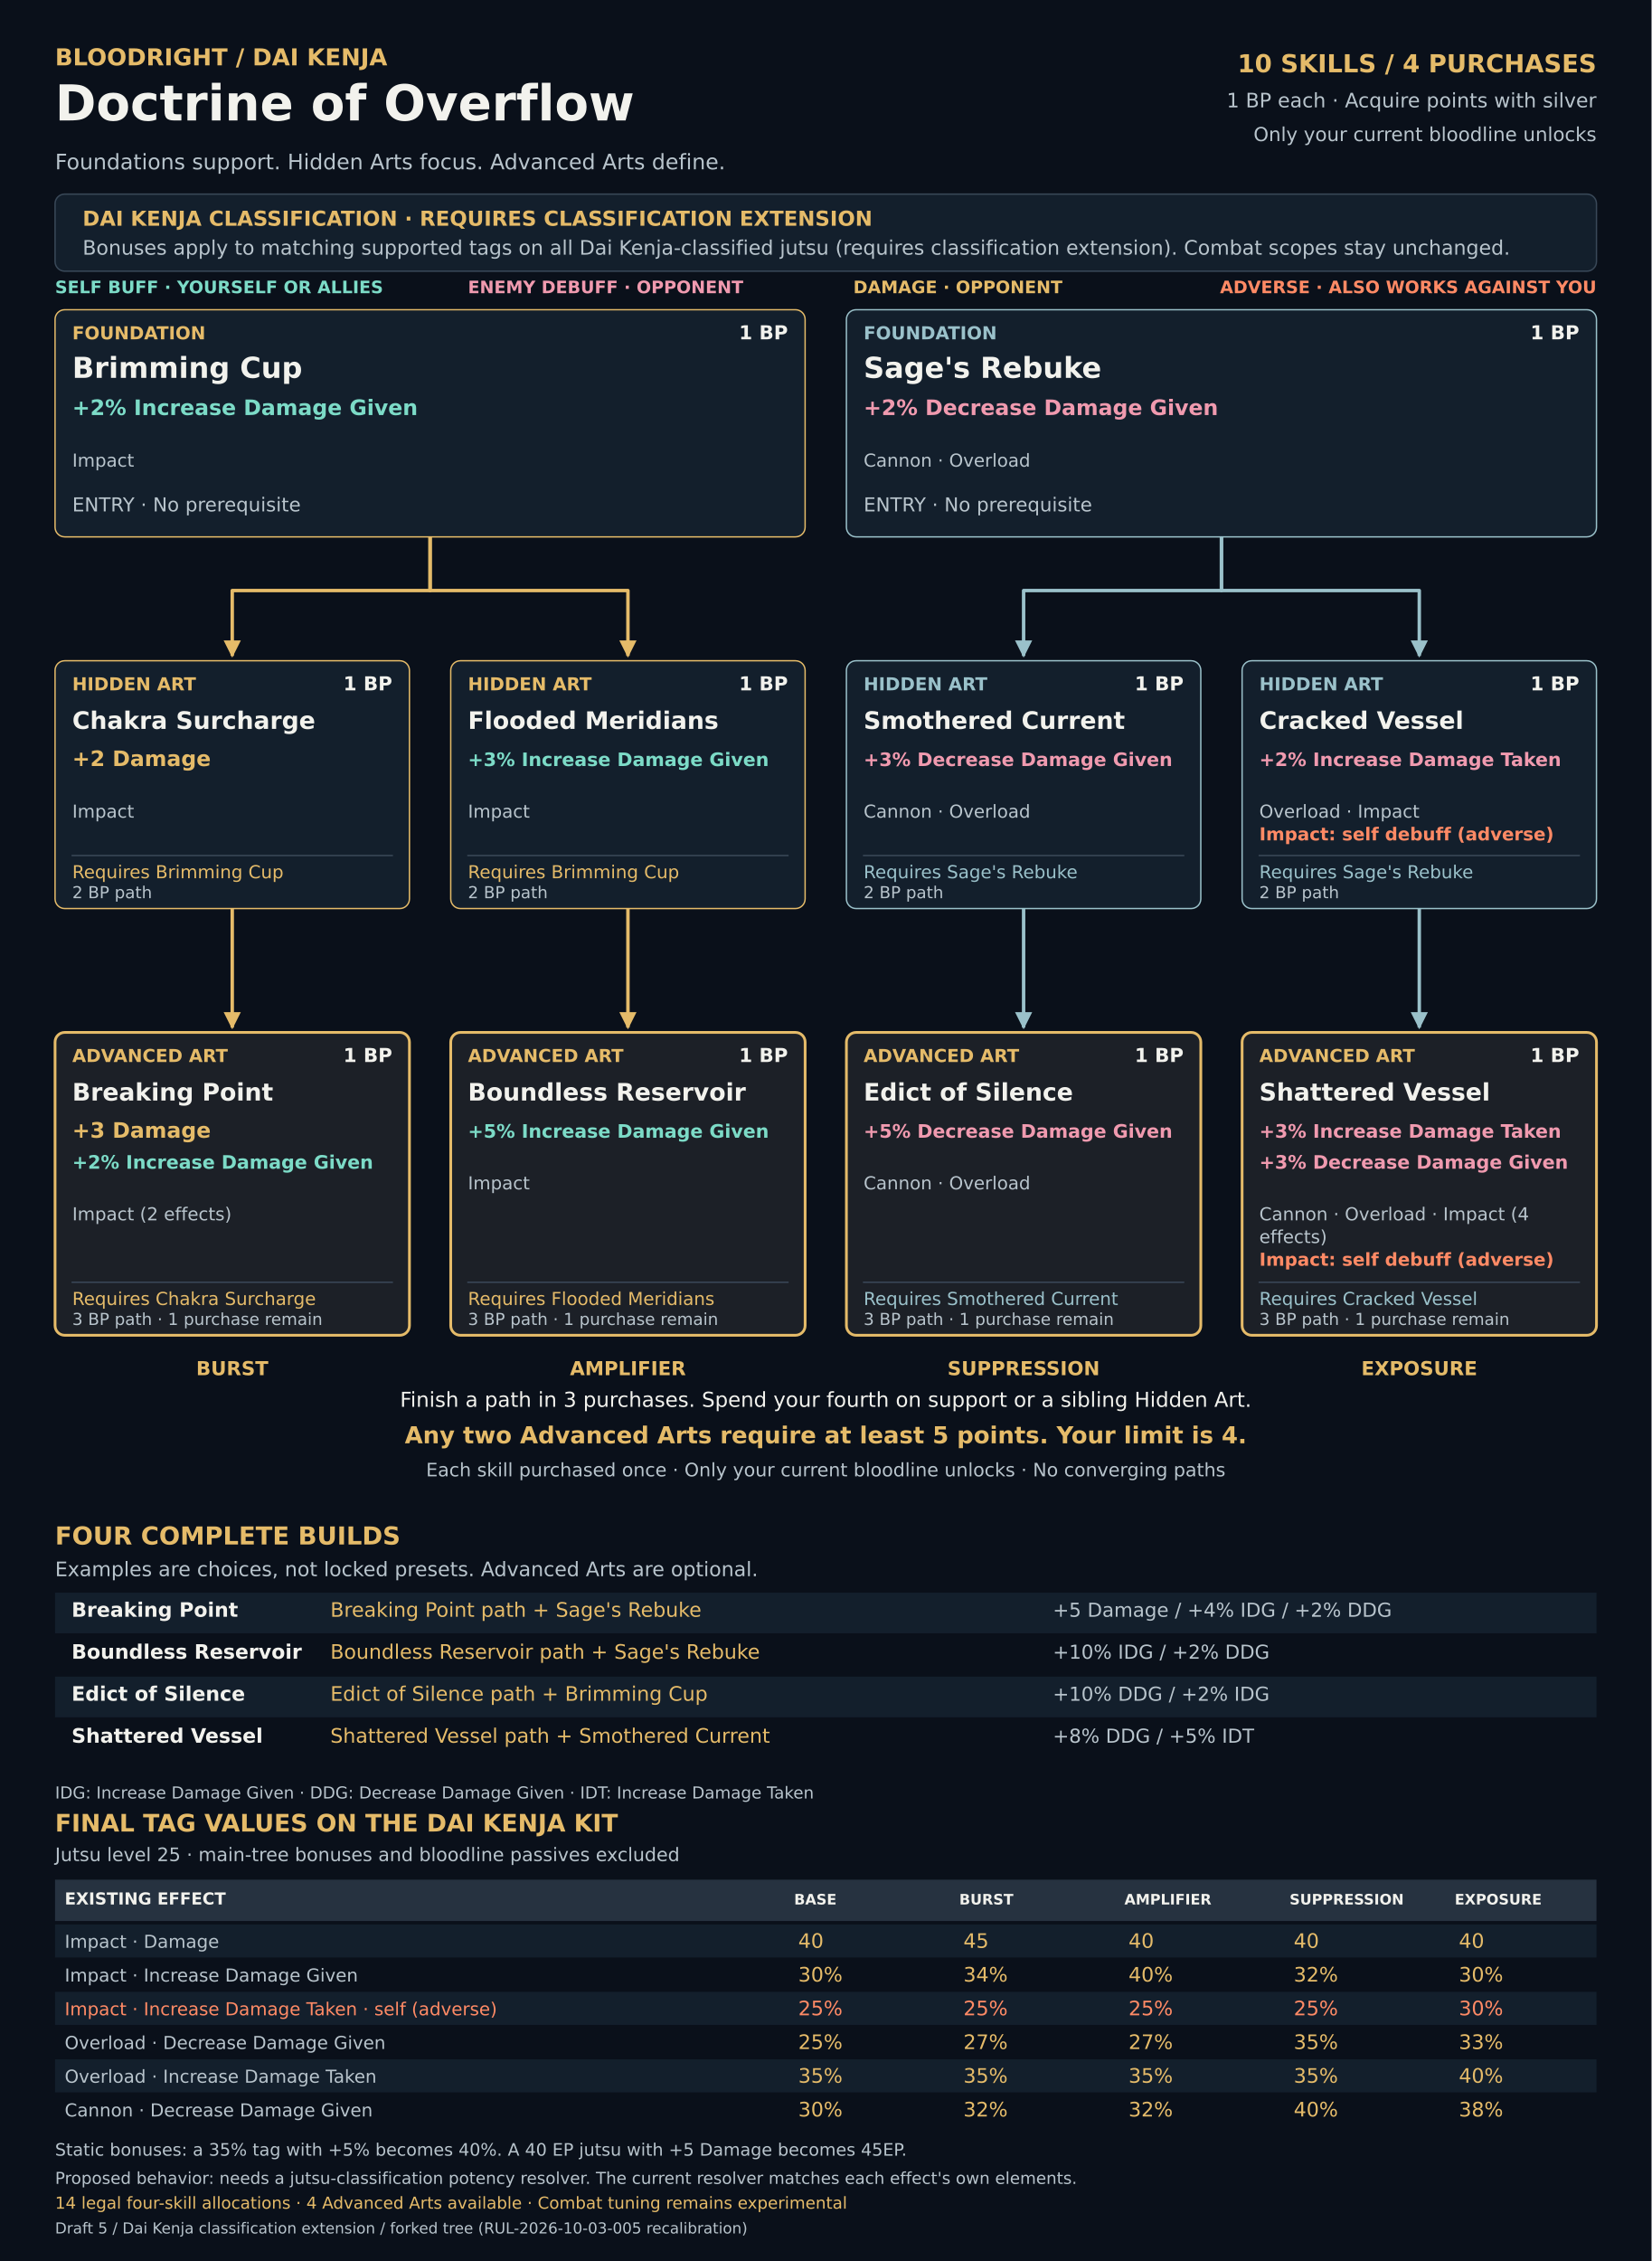
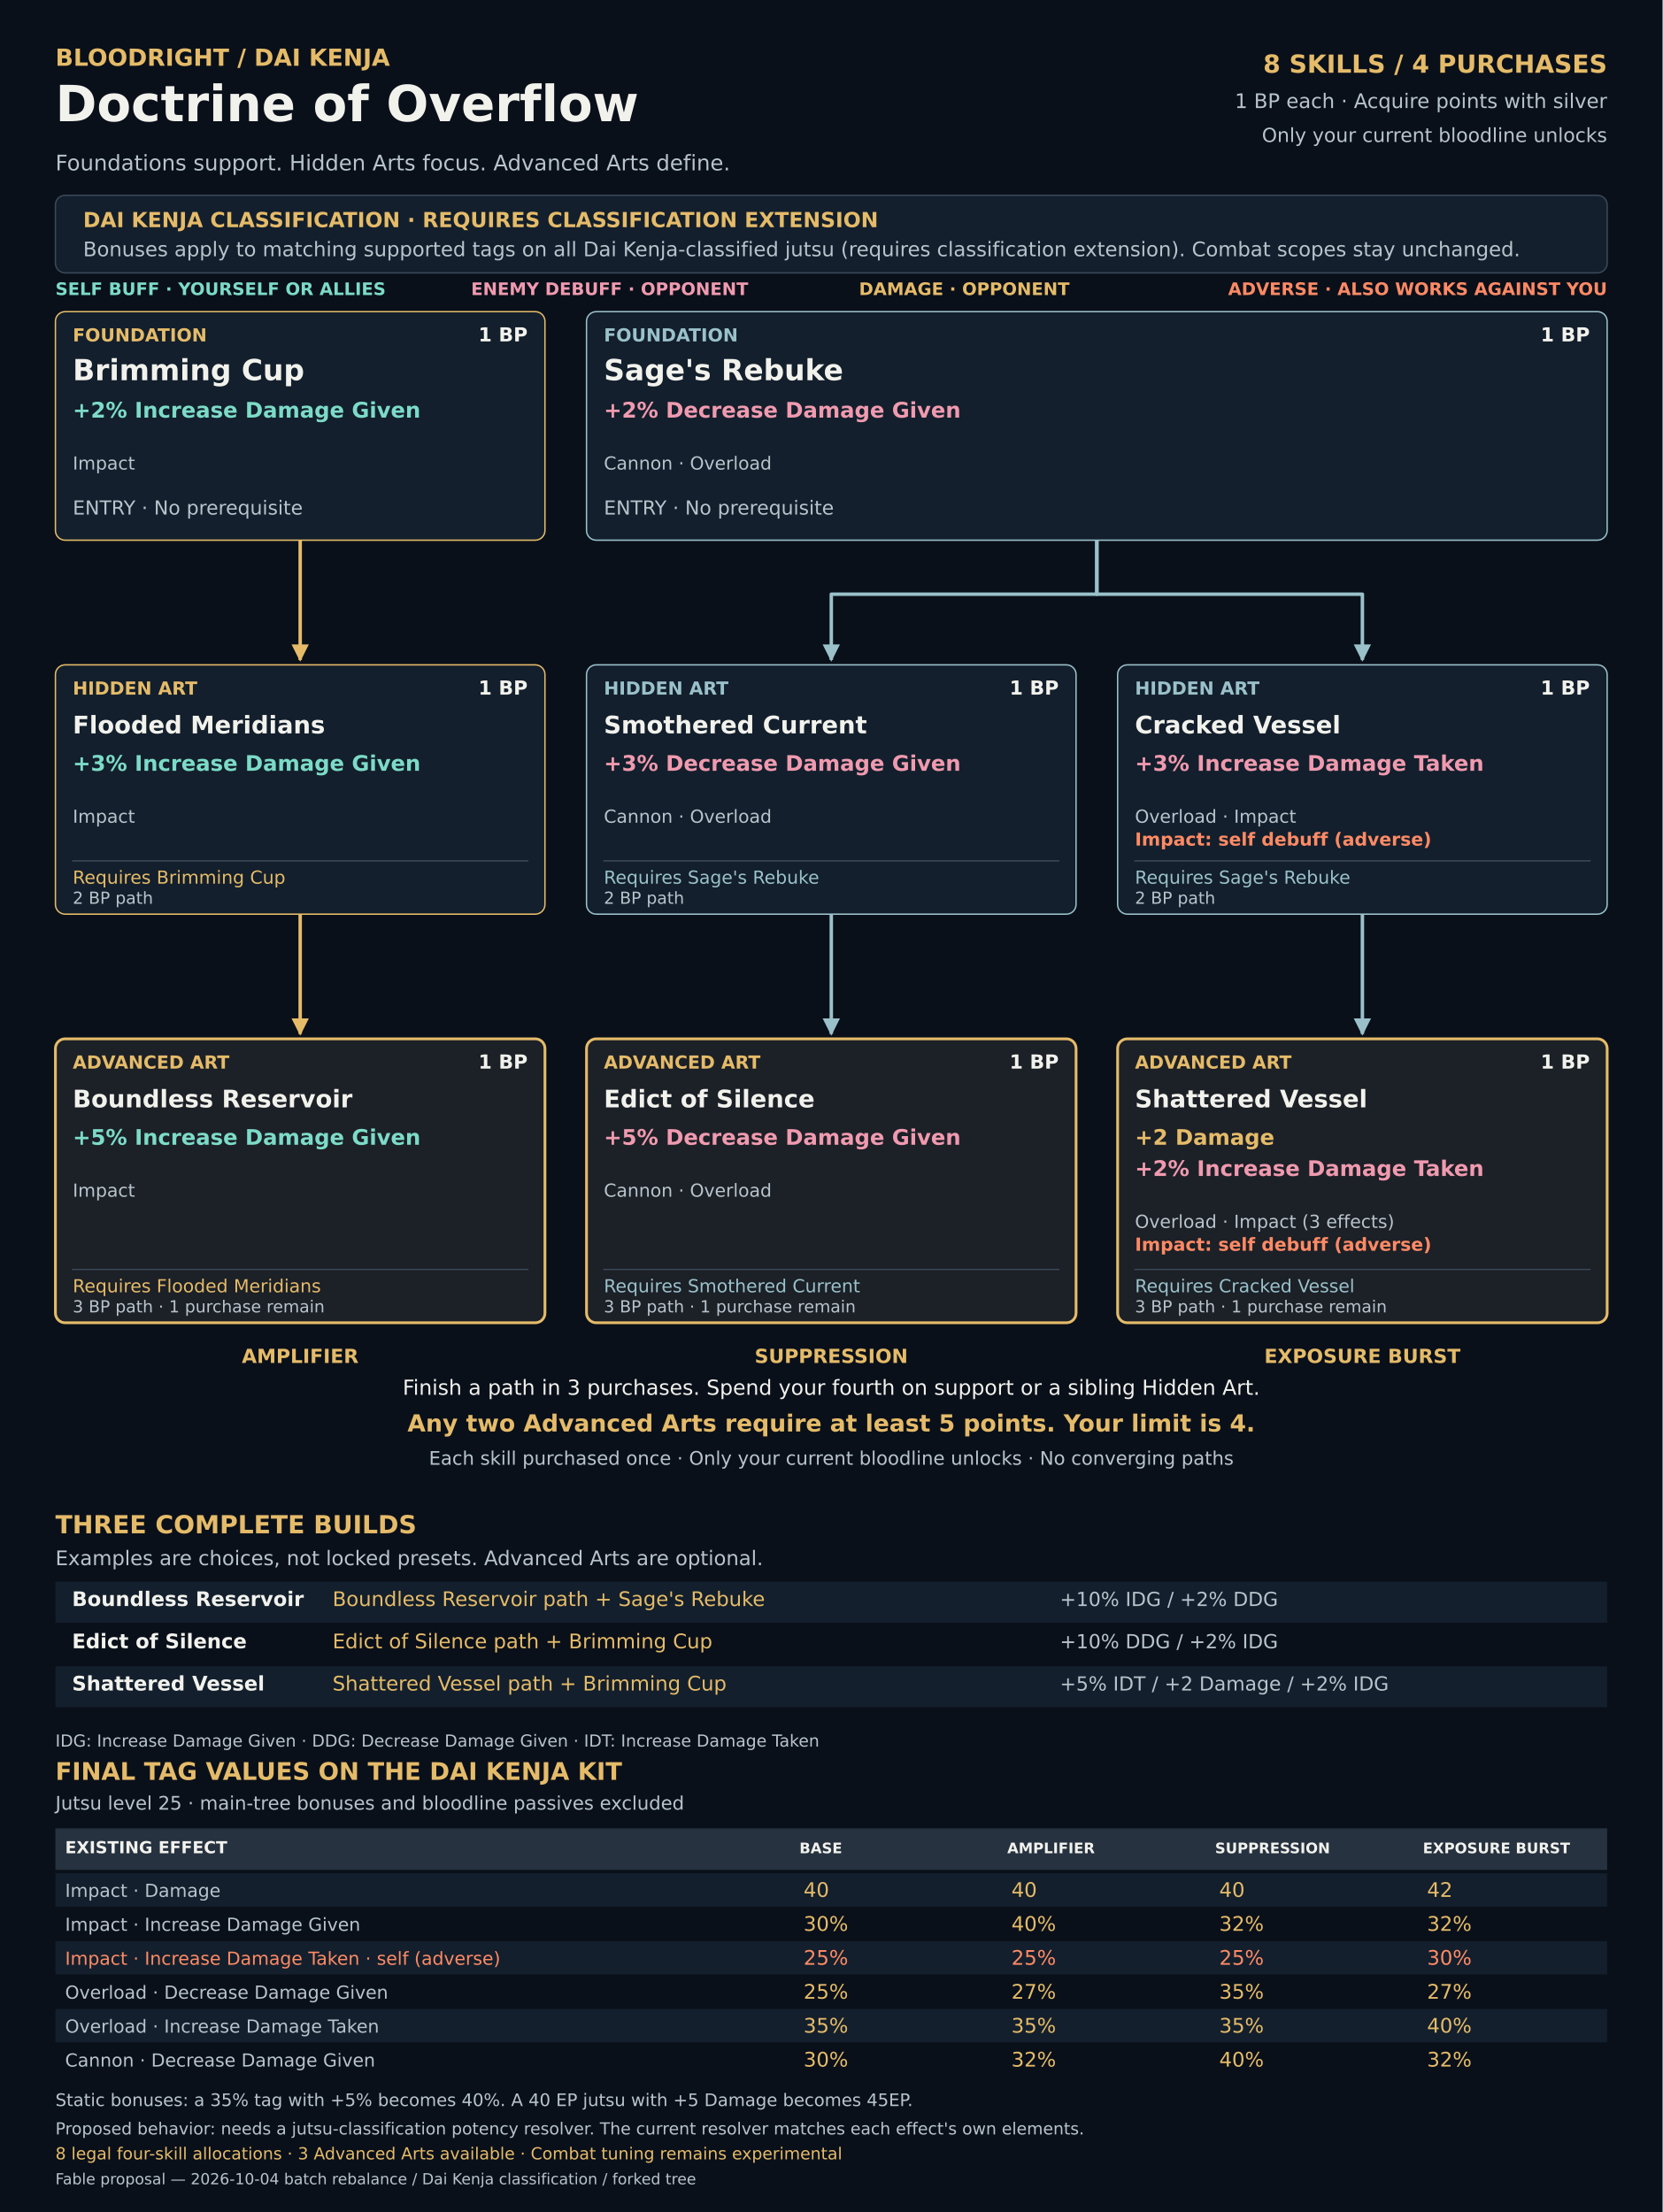
- <svg xmlns="http://www.w3.org/2000/svg" width="2400" height="3285" viewBox="0 0 2400 3285" role="img" aria-labelledby="title desc">
+ <svg xmlns="http://www.w3.org/2000/svg" width="2400" height="3194" viewBox="0 0 2400 3194" role="img" aria-labelledby="title desc">
  <defs>
    <marker id="arrow-0" viewBox="0 0 10 10" refX="9" refY="5" markerWidth="5" markerHeight="5" orient="auto">
      <path d="M0 0L10 5L0 10Z" fill="#e5bb69" />
    </marker>
    <marker id="arrow-1" viewBox="0 0 10 10" refX="9" refY="5" markerWidth="5" markerHeight="5" orient="auto">
      <path d="M0 0L10 5L0 10Z" fill="#9ac1ca" />
    </marker>
    <marker id="arrow-2" viewBox="0 0 10 10" refX="9" refY="5" markerWidth="5" markerHeight="5" orient="auto">
      <path d="M0 0L10 5L0 10Z" fill="#b8d98d" />
    </marker>
    <marker id="arrow-3" viewBox="0 0 10 10" refX="9" refY="5" markerWidth="5" markerHeight="5" orient="auto">
      <path d="M0 0L10 5L0 10Z" fill="#d9a6e0" />
    </marker>
  </defs>
  <g font-family="DejaVu Sans, sans-serif">
-     <rect x="0" y="0" width="2400" height="3285" rx="0" fill="#0a101a" />
+     <rect x="0" y="0" width="2400" height="3194" rx="0" fill="#0a101a" />
    <text x="80" y="95" font-size="34" font-weight="700" fill="#e5bb69" text-anchor="start">BLOODRIGHT / DAI KENJA</text>
    <text x="80" y="175" font-size="72" font-weight="700" fill="#f2f2ed" text-anchor="start">Doctrine of Overflow</text>
    <text x="80" y="246" font-size="31" font-weight="400" fill="#b8c4cc" text-anchor="start">Foundations support. Hidden Arts focus. Advanced Arts define.</text>
-     <text x="2320" y="105" font-size="36" font-weight="700" fill="#e5bb69" text-anchor="end">10 SKILLS  /  4 PURCHASES</text>
+     <text x="2320" y="105" font-size="36" font-weight="700" fill="#e5bb69" text-anchor="end">8 SKILLS  /  4 PURCHASES</text>
    <text x="2320" y="156" font-size="29" font-weight="400" fill="#b8c4cc" text-anchor="end">1 BP each · Acquire points with silver</text>
    <text x="2320" y="205" font-size="28" font-weight="400" fill="#b8c4cc" text-anchor="end">Only your current bloodline unlocks</text>
    <rect x="80" y="282" width="2240" height="112" rx="14" fill="#131f2c" stroke="#394858" stroke-width="2" />
    <text x="120" y="328" font-size="30" font-weight="700" fill="#e5bb69" text-anchor="start">DAI KENJA CLASSIFICATION · REQUIRES CLASSIFICATION EXTENSION</text>
    <text x="120" y="370" font-size="29" font-weight="400" fill="#b8c4cc" text-anchor="start">Bonuses apply to matching supported tags on all Dai Kenja-classified jutsu (requires classification extension). Combat scopes stay unchanged.</text>
    <text x="80" y="426" font-size="25" font-weight="700" fill="#7cdbc7" text-anchor="start">SELF BUFF · YOURSELF OR ALLIES</text>
    <text x="680" y="426" font-size="25" font-weight="700" fill="#f09aaf" text-anchor="start">ENEMY DEBUFF · OPPONENT</text>
    <text x="1240" y="426" font-size="25" font-weight="700" fill="#e5bb69" text-anchor="start">DAMAGE · OPPONENT</text>
    <text x="2320" y="426" font-size="25" font-weight="700" fill="#ff8a65" text-anchor="end">ADVERSE · ALSO WORKS AGAINST YOU</text>
-     <path id="edge-02-03" data-from="02" data-to="03" d="M337.5 1320 V1493" fill="none" stroke="#e5bb69" stroke-width="5" stroke-linejoin="round" marker-end="url(#arrow-0)" />
-     <path id="edge-04-05" data-from="04" data-to="05" d="M912.5 1320 V1493" fill="none" stroke="#e5bb69" stroke-width="5" stroke-linejoin="round" marker-end="url(#arrow-0)" />
-     <path id="edge-01-02" data-from="01" data-to="02" d="M625 780 V858 H337.5 V953" fill="none" stroke="#e5bb69" stroke-width="5" stroke-linejoin="round" marker-end="url(#arrow-0)" />
-     <path id="edge-01-04" data-from="01" data-to="04" d="M625 780 V858 H912.5 V953" fill="none" stroke="#e5bb69" stroke-width="5" stroke-linejoin="round" marker-end="url(#arrow-0)" />
-     <path id="edge-07-08" data-from="07" data-to="08" d="M1487.5 1320 V1493" fill="none" stroke="#9ac1ca" stroke-width="5" stroke-linejoin="round" marker-end="url(#arrow-1)" />
-     <path id="edge-09-10" data-from="09" data-to="10" d="M2062.5 1320 V1493" fill="none" stroke="#9ac1ca" stroke-width="5" stroke-linejoin="round" marker-end="url(#arrow-1)" />
-     <path id="edge-06-07" data-from="06" data-to="07" d="M1775 780 V858 H1487.5 V953" fill="none" stroke="#9ac1ca" stroke-width="5" stroke-linejoin="round" marker-end="url(#arrow-1)" />
-     <path id="edge-06-09" data-from="06" data-to="09" d="M1775 780 V858 H2062.5 V953" fill="none" stroke="#9ac1ca" stroke-width="5" stroke-linejoin="round" marker-end="url(#arrow-1)" />
+     <path id="edge-04-05" data-from="04" data-to="05" d="M433.333 1320 V1493" fill="none" stroke="#e5bb69" stroke-width="5" stroke-linejoin="round" marker-end="url(#arrow-0)" />
+     <path id="edge-01-04" data-from="01" data-to="04" d="M433.333 780 V953" fill="none" stroke="#e5bb69" stroke-width="5" stroke-linejoin="round" marker-end="url(#arrow-0)" />
+     <path id="edge-07-08" data-from="07" data-to="08" d="M1200 1320 V1493" fill="none" stroke="#9ac1ca" stroke-width="5" stroke-linejoin="round" marker-end="url(#arrow-1)" />
+     <path id="edge-09-10" data-from="09" data-to="10" d="M1966.67 1320 V1493" fill="none" stroke="#9ac1ca" stroke-width="5" stroke-linejoin="round" marker-end="url(#arrow-1)" />
+     <path id="edge-06-07" data-from="06" data-to="07" d="M1583.33 780 V858 H1200 V953" fill="none" stroke="#9ac1ca" stroke-width="5" stroke-linejoin="round" marker-end="url(#arrow-1)" />
+     <path id="edge-06-09" data-from="06" data-to="09" d="M1583.33 780 V858 H1966.67 V953" fill="none" stroke="#9ac1ca" stroke-width="5" stroke-linejoin="round" marker-end="url(#arrow-1)" />
    <g id="node-01" data-cost="1" data-prerequisites="" data-potency-classification="Dai Kenja">
-       <rect x="80" y="450" width="1090" height="330" rx="14" fill="#131f2c" stroke="#e5bb69" stroke-width="2" />
+       <rect x="80" y="450" width="706.667" height="330" rx="14" fill="#131f2c" stroke="#e5bb69" stroke-width="2" />
      <text x="105.0" y="493" font-size="26" font-weight="700" fill="#e5bb69" text-anchor="start">FOUNDATION</text>
-       <text x="1145.0" y="493" font-size="28" font-weight="700" fill="#f2f2ed" text-anchor="end">1 BP</text>
+       <text x="761.667" y="493" font-size="28" font-weight="700" fill="#f2f2ed" text-anchor="end">1 BP</text>
      <text x="105.0" y="549" font-size="42" font-weight="700" fill="#f2f2ed" text-anchor="start">Brimming Cup</text>
      <text x="105.0" y="603" font-size="31" font-weight="700" fill="#7cdbc7" text-anchor="start">+2% Increase Damage Given</text>
      <text x="105.0" y="678" font-size="26" font-weight="400" fill="#b8c4cc" text-anchor="start">Impact</text>
      <text x="105.0" y="743" font-size="28" font-weight="400" fill="#b8c4cc" text-anchor="start">ENTRY · No prerequisite</text>
    </g>
    <g id="node-06" data-cost="1" data-prerequisites="" data-potency-classification="Dai Kenja">
-       <rect x="1230" y="450" width="1090" height="330" rx="14" fill="#131f2c" stroke="#9ac1ca" stroke-width="2" />
-       <text x="1255.0" y="493" font-size="26" font-weight="700" fill="#9ac1ca" text-anchor="start">FOUNDATION</text>
+       <rect x="846.667" y="450" width="1473.33" height="330" rx="14" fill="#131f2c" stroke="#9ac1ca" stroke-width="2" />
+       <text x="871.667" y="493" font-size="26" font-weight="700" fill="#9ac1ca" text-anchor="start">FOUNDATION</text>
      <text x="2295.0" y="493" font-size="28" font-weight="700" fill="#f2f2ed" text-anchor="end">1 BP</text>
-       <text x="1255.0" y="549" font-size="42" font-weight="700" fill="#f2f2ed" text-anchor="start">Sage's Rebuke</text>
-       <text x="1255.0" y="603" font-size="31" font-weight="700" fill="#f09aaf" text-anchor="start">+2% Decrease Damage Given</text>
-       <text x="1255.0" y="678" font-size="26" font-weight="400" fill="#b8c4cc" text-anchor="start">Cannon · Overload</text>
-       <text x="1255.0" y="743" font-size="28" font-weight="400" fill="#b8c4cc" text-anchor="start">ENTRY · No prerequisite</text>
+       <text x="871.667" y="549" font-size="42" font-weight="700" fill="#f2f2ed" text-anchor="start">Sage's Rebuke</text>
+       <text x="871.667" y="603" font-size="31" font-weight="700" fill="#f09aaf" text-anchor="start">+2% Decrease Damage Given</text>
+       <text x="871.667" y="678" font-size="26" font-weight="400" fill="#b8c4cc" text-anchor="start">Cannon · Overload</text>
+       <text x="871.667" y="743" font-size="28" font-weight="400" fill="#b8c4cc" text-anchor="start">ENTRY · No prerequisite</text>
    </g>
-     <g id="node-02" data-cost="1" data-prerequisites="01" data-potency-classification="Dai Kenja">
-       <rect x="80" y="960" width="515" height="360" rx="14" fill="#131f2c" stroke="#e5bb69" stroke-width="2" />
+     <g id="node-04" data-cost="1" data-prerequisites="01" data-potency-classification="Dai Kenja">
+       <rect x="80" y="960" width="706.667" height="360" rx="14" fill="#131f2c" stroke="#e5bb69" stroke-width="2" />
      <text x="105.0" y="1003" font-size="26" font-weight="700" fill="#e5bb69" text-anchor="start">HIDDEN ART</text>
-       <text x="570.0" y="1003" font-size="28" font-weight="700" fill="#f2f2ed" text-anchor="end">1 BP</text>
-       <text x="105.0" y="1059" font-size="35" font-weight="700" fill="#f2f2ed" text-anchor="start">Chakra Surcharge</text>
-       <text x="105.0" y="1113" font-size="31" font-weight="700" fill="#e5bb69" text-anchor="start">+2 Damage</text>
+       <text x="761.667" y="1003" font-size="28" font-weight="700" fill="#f2f2ed" text-anchor="end">1 BP</text>
+       <text x="105.0" y="1059" font-size="35" font-weight="700" fill="#f2f2ed" text-anchor="start">Flooded Meridians</text>
+       <text x="105.0" y="1113" font-size="31" font-weight="700" fill="#7cdbc7" text-anchor="start">+3% Increase Damage Given</text>
      <text x="105.0" y="1188" font-size="26" font-weight="400" fill="#b8c4cc" text-anchor="start">Impact</text>
-       <path d="M104 1243 L571 1243" fill="none" stroke="#394858" stroke-width="2" />
+       <path d="M104 1243 L762.667 1243" fill="none" stroke="#394858" stroke-width="2" />
      <text x="105.0" y="1276" font-size="26" font-weight="400" fill="#e5bb69" text-anchor="start">Requires Brimming Cup</text>
      <text x="105.0" y="1305" font-size="24" font-weight="400" fill="#b8c4cc" text-anchor="start">2 BP path</text>
    </g>
-     <g id="node-04" data-cost="1" data-prerequisites="01" data-potency-classification="Dai Kenja">
-       <rect x="655" y="960" width="515" height="360" rx="14" fill="#131f2c" stroke="#e5bb69" stroke-width="2" />
-       <text x="680.0" y="1003" font-size="26" font-weight="700" fill="#e5bb69" text-anchor="start">HIDDEN ART</text>
-       <text x="1145.0" y="1003" font-size="28" font-weight="700" fill="#f2f2ed" text-anchor="end">1 BP</text>
-       <text x="680.0" y="1059" font-size="35" font-weight="700" fill="#f2f2ed" text-anchor="start">Flooded Meridians</text>
-       <text x="680.0" y="1113" font-size="27" font-weight="700" fill="#7cdbc7" text-anchor="start">+3% Increase Damage Given</text>
-       <text x="680.0" y="1188" font-size="26" font-weight="400" fill="#b8c4cc" text-anchor="start">Impact</text>
-       <path d="M679 1243 L1146 1243" fill="none" stroke="#394858" stroke-width="2" />
-       <text x="680.0" y="1276" font-size="26" font-weight="400" fill="#e5bb69" text-anchor="start">Requires Brimming Cup</text>
-       <text x="680.0" y="1305" font-size="24" font-weight="400" fill="#b8c4cc" text-anchor="start">2 BP path</text>
-     </g>
    <g id="node-07" data-cost="1" data-prerequisites="06" data-potency-classification="Dai Kenja">
-       <rect x="1230" y="960" width="515" height="360" rx="14" fill="#131f2c" stroke="#9ac1ca" stroke-width="2" />
-       <text x="1255.0" y="1003" font-size="26" font-weight="700" fill="#9ac1ca" text-anchor="start">HIDDEN ART</text>
-       <text x="1720.0" y="1003" font-size="28" font-weight="700" fill="#f2f2ed" text-anchor="end">1 BP</text>
-       <text x="1255.0" y="1059" font-size="35" font-weight="700" fill="#f2f2ed" text-anchor="start">Smothered Current</text>
-       <text x="1255.0" y="1113" font-size="27" font-weight="700" fill="#f09aaf" text-anchor="start">+3% Decrease Damage Given</text>
-       <text x="1255.0" y="1188" font-size="26" font-weight="400" fill="#b8c4cc" text-anchor="start">Cannon · Overload</text>
-       <path d="M1254 1243 L1721 1243" fill="none" stroke="#394858" stroke-width="2" />
-       <text x="1255.0" y="1276" font-size="26" font-weight="400" fill="#9ac1ca" text-anchor="start">Requires Sage's Rebuke</text>
-       <text x="1255.0" y="1305" font-size="24" font-weight="400" fill="#b8c4cc" text-anchor="start">2 BP path</text>
+       <rect x="846.667" y="960" width="706.667" height="360" rx="14" fill="#131f2c" stroke="#9ac1ca" stroke-width="2" />
+       <text x="871.667" y="1003" font-size="26" font-weight="700" fill="#9ac1ca" text-anchor="start">HIDDEN ART</text>
+       <text x="1528.333" y="1003" font-size="28" font-weight="700" fill="#f2f2ed" text-anchor="end">1 BP</text>
+       <text x="871.667" y="1059" font-size="35" font-weight="700" fill="#f2f2ed" text-anchor="start">Smothered Current</text>
+       <text x="871.667" y="1113" font-size="31" font-weight="700" fill="#f09aaf" text-anchor="start">+3% Decrease Damage Given</text>
+       <text x="871.667" y="1188" font-size="26" font-weight="400" fill="#b8c4cc" text-anchor="start">Cannon · Overload</text>
+       <path d="M870.667 1243 L1529.33 1243" fill="none" stroke="#394858" stroke-width="2" />
+       <text x="871.667" y="1276" font-size="26" font-weight="400" fill="#9ac1ca" text-anchor="start">Requires Sage's Rebuke</text>
+       <text x="871.667" y="1305" font-size="24" font-weight="400" fill="#b8c4cc" text-anchor="start">2 BP path</text>
    </g>
    <g id="node-09" data-cost="1" data-prerequisites="06" data-potency-classification="Dai Kenja">
-       <rect x="1805" y="960" width="515" height="360" rx="14" fill="#131f2c" stroke="#9ac1ca" stroke-width="2" />
-       <text x="1830.0" y="1003" font-size="26" font-weight="700" fill="#9ac1ca" text-anchor="start">HIDDEN ART</text>
+       <rect x="1613.33" y="960" width="706.667" height="360" rx="14" fill="#131f2c" stroke="#9ac1ca" stroke-width="2" />
+       <text x="1638.333" y="1003" font-size="26" font-weight="700" fill="#9ac1ca" text-anchor="start">HIDDEN ART</text>
      <text x="2295.0" y="1003" font-size="28" font-weight="700" fill="#f2f2ed" text-anchor="end">1 BP</text>
-       <text x="1830.0" y="1059" font-size="35" font-weight="700" fill="#f2f2ed" text-anchor="start">Cracked Vessel</text>
-       <text x="1830.0" y="1113" font-size="27" font-weight="700" fill="#f09aaf" text-anchor="start">+2% Increase Damage Taken</text>
-       <text x="1830.0" y="1188" font-size="26" font-weight="400" fill="#b8c4cc" text-anchor="start">Overload · Impact</text>
-       <text x="1830.0" y="1221" font-size="26" font-weight="700" fill="#ff8a65" text-anchor="start">Impact: self debuff (adverse)</text>
-       <path d="M1829 1243 L2296 1243" fill="none" stroke="#394858" stroke-width="2" />
-       <text x="1830.0" y="1276" font-size="26" font-weight="400" fill="#9ac1ca" text-anchor="start">Requires Sage's Rebuke</text>
-       <text x="1830.0" y="1305" font-size="24" font-weight="400" fill="#b8c4cc" text-anchor="start">2 BP path</text>
-     </g>
-     <g id="node-03" data-cost="1" data-prerequisites="02" data-potency-classification="Dai Kenja">
-       <rect x="80" y="1500" width="515" height="440" rx="14" fill="#1c2027" stroke="#e5bb69" stroke-width="4" />
-       <text x="105.0" y="1543" font-size="26" font-weight="700" fill="#e5bb69" text-anchor="start">ADVANCED ART</text>
-       <text x="570.0" y="1543" font-size="28" font-weight="700" fill="#f2f2ed" text-anchor="end">1 BP</text>
-       <text x="105.0" y="1599" font-size="35" font-weight="700" fill="#f2f2ed" text-anchor="start">Breaking Point</text>
-       <text x="105.0" y="1653" font-size="31" font-weight="700" fill="#e5bb69" text-anchor="start">+3 Damage</text>
-       <text x="105.0" y="1698" font-size="27" font-weight="700" fill="#7cdbc7" text-anchor="start">+2% Increase Damage Given</text>
-       <text x="105.0" y="1773" font-size="26" font-weight="400" fill="#b8c4cc" text-anchor="start">Impact (2 effects)</text>
-       <path d="M104 1863 L571 1863" fill="none" stroke="#394858" stroke-width="2" />
-       <text x="105.0" y="1896" font-size="26" font-weight="400" fill="#e5bb69" text-anchor="start">Requires Chakra Surcharge</text>
-       <text x="105.0" y="1925" font-size="24" font-weight="400" fill="#b8c4cc" text-anchor="start">3 BP path · 1 purchase remain</text>
+       <text x="1638.333" y="1059" font-size="35" font-weight="700" fill="#f2f2ed" text-anchor="start">Cracked Vessel</text>
+       <text x="1638.333" y="1113" font-size="31" font-weight="700" fill="#f09aaf" text-anchor="start">+3% Increase Damage Taken</text>
+       <text x="1638.333" y="1188" font-size="26" font-weight="400" fill="#b8c4cc" text-anchor="start">Overload · Impact</text>
+       <text x="1638.333" y="1221" font-size="26" font-weight="700" fill="#ff8a65" text-anchor="start">Impact: self debuff (adverse)</text>
+       <path d="M1637.33 1243 L2296 1243" fill="none" stroke="#394858" stroke-width="2" />
+       <text x="1638.333" y="1276" font-size="26" font-weight="400" fill="#9ac1ca" text-anchor="start">Requires Sage's Rebuke</text>
+       <text x="1638.333" y="1305" font-size="24" font-weight="400" fill="#b8c4cc" text-anchor="start">2 BP path</text>
    </g>
    <g id="node-05" data-cost="1" data-prerequisites="04" data-potency-classification="Dai Kenja">
-       <rect x="655" y="1500" width="515" height="440" rx="14" fill="#1c2027" stroke="#e5bb69" stroke-width="4" />
-       <text x="680.0" y="1543" font-size="26" font-weight="700" fill="#e5bb69" text-anchor="start">ADVANCED ART</text>
-       <text x="1145.0" y="1543" font-size="28" font-weight="700" fill="#f2f2ed" text-anchor="end">1 BP</text>
-       <text x="680.0" y="1599" font-size="35" font-weight="700" fill="#f2f2ed" text-anchor="start">Boundless Reservoir</text>
-       <text x="680.0" y="1653" font-size="27" font-weight="700" fill="#7cdbc7" text-anchor="start">+5% Increase Damage Given</text>
-       <text x="680.0" y="1728" font-size="26" font-weight="400" fill="#b8c4cc" text-anchor="start">Impact</text>
-       <path d="M679 1863 L1146 1863" fill="none" stroke="#394858" stroke-width="2" />
-       <text x="680.0" y="1896" font-size="26" font-weight="400" fill="#e5bb69" text-anchor="start">Requires Flooded Meridians</text>
-       <text x="680.0" y="1925" font-size="24" font-weight="400" fill="#b8c4cc" text-anchor="start">3 BP path · 1 purchase remain</text>
+       <rect x="80" y="1500" width="706.667" height="410" rx="14" fill="#1c2027" stroke="#e5bb69" stroke-width="4" />
+       <text x="105.0" y="1543" font-size="26" font-weight="700" fill="#e5bb69" text-anchor="start">ADVANCED ART</text>
+       <text x="761.667" y="1543" font-size="28" font-weight="700" fill="#f2f2ed" text-anchor="end">1 BP</text>
+       <text x="105.0" y="1599" font-size="35" font-weight="700" fill="#f2f2ed" text-anchor="start">Boundless Reservoir</text>
+       <text x="105.0" y="1653" font-size="31" font-weight="700" fill="#7cdbc7" text-anchor="start">+5% Increase Damage Given</text>
+       <text x="105.0" y="1728" font-size="26" font-weight="400" fill="#b8c4cc" text-anchor="start">Impact</text>
+       <path d="M104 1833 L762.667 1833" fill="none" stroke="#394858" stroke-width="2" />
+       <text x="105.0" y="1866" font-size="26" font-weight="400" fill="#e5bb69" text-anchor="start">Requires Flooded Meridians</text>
+       <text x="105.0" y="1895" font-size="24" font-weight="400" fill="#b8c4cc" text-anchor="start">3 BP path · 1 purchase remain</text>
    </g>
    <g id="node-08" data-cost="1" data-prerequisites="07" data-potency-classification="Dai Kenja">
-       <rect x="1230" y="1500" width="515" height="440" rx="14" fill="#1c2027" stroke="#e5bb69" stroke-width="4" />
-       <text x="1255.0" y="1543" font-size="26" font-weight="700" fill="#e5bb69" text-anchor="start">ADVANCED ART</text>
-       <text x="1720.0" y="1543" font-size="28" font-weight="700" fill="#f2f2ed" text-anchor="end">1 BP</text>
-       <text x="1255.0" y="1599" font-size="35" font-weight="700" fill="#f2f2ed" text-anchor="start">Edict of Silence</text>
-       <text x="1255.0" y="1653" font-size="27" font-weight="700" fill="#f09aaf" text-anchor="start">+5% Decrease Damage Given</text>
-       <text x="1255.0" y="1728" font-size="26" font-weight="400" fill="#b8c4cc" text-anchor="start">Cannon · Overload</text>
-       <path d="M1254 1863 L1721 1863" fill="none" stroke="#394858" stroke-width="2" />
-       <text x="1255.0" y="1896" font-size="26" font-weight="400" fill="#9ac1ca" text-anchor="start">Requires Smothered Current</text>
-       <text x="1255.0" y="1925" font-size="24" font-weight="400" fill="#b8c4cc" text-anchor="start">3 BP path · 1 purchase remain</text>
+       <rect x="846.667" y="1500" width="706.667" height="410" rx="14" fill="#1c2027" stroke="#e5bb69" stroke-width="4" />
+       <text x="871.667" y="1543" font-size="26" font-weight="700" fill="#e5bb69" text-anchor="start">ADVANCED ART</text>
+       <text x="1528.333" y="1543" font-size="28" font-weight="700" fill="#f2f2ed" text-anchor="end">1 BP</text>
+       <text x="871.667" y="1599" font-size="35" font-weight="700" fill="#f2f2ed" text-anchor="start">Edict of Silence</text>
+       <text x="871.667" y="1653" font-size="31" font-weight="700" fill="#f09aaf" text-anchor="start">+5% Decrease Damage Given</text>
+       <text x="871.667" y="1728" font-size="26" font-weight="400" fill="#b8c4cc" text-anchor="start">Cannon · Overload</text>
+       <path d="M870.667 1833 L1529.33 1833" fill="none" stroke="#394858" stroke-width="2" />
+       <text x="871.667" y="1866" font-size="26" font-weight="400" fill="#9ac1ca" text-anchor="start">Requires Smothered Current</text>
+       <text x="871.667" y="1895" font-size="24" font-weight="400" fill="#b8c4cc" text-anchor="start">3 BP path · 1 purchase remain</text>
    </g>
    <g id="node-10" data-cost="1" data-prerequisites="09" data-potency-classification="Dai Kenja">
-       <rect x="1805" y="1500" width="515" height="440" rx="14" fill="#1c2027" stroke="#e5bb69" stroke-width="4" />
-       <text x="1830.0" y="1543" font-size="26" font-weight="700" fill="#e5bb69" text-anchor="start">ADVANCED ART</text>
+       <rect x="1613.33" y="1500" width="706.667" height="410" rx="14" fill="#1c2027" stroke="#e5bb69" stroke-width="4" />
+       <text x="1638.333" y="1543" font-size="26" font-weight="700" fill="#e5bb69" text-anchor="start">ADVANCED ART</text>
      <text x="2295.0" y="1543" font-size="28" font-weight="700" fill="#f2f2ed" text-anchor="end">1 BP</text>
-       <text x="1830.0" y="1599" font-size="35" font-weight="700" fill="#f2f2ed" text-anchor="start">Shattered Vessel</text>
-       <text x="1830.0" y="1653" font-size="27" font-weight="700" fill="#f09aaf" text-anchor="start">+3% Increase Damage Taken</text>
-       <text x="1830.0" y="1698" font-size="27" font-weight="700" fill="#f09aaf" text-anchor="start">+3% Decrease Damage Given</text>
-       <text x="1830.0" y="1773" font-size="26" font-weight="400" fill="#b8c4cc" text-anchor="start">Cannon · Overload · Impact (4</text>
-       <text x="1830.0" y="1806" font-size="26" font-weight="400" fill="#b8c4cc" text-anchor="start">effects)</text>
-       <text x="1830.0" y="1839" font-size="26" font-weight="700" fill="#ff8a65" text-anchor="start">Impact: self debuff (adverse)</text>
-       <path d="M1829 1863 L2296 1863" fill="none" stroke="#394858" stroke-width="2" />
-       <text x="1830.0" y="1896" font-size="26" font-weight="400" fill="#9ac1ca" text-anchor="start">Requires Cracked Vessel</text>
-       <text x="1830.0" y="1925" font-size="24" font-weight="400" fill="#b8c4cc" text-anchor="start">3 BP path · 1 purchase remain</text>
+       <text x="1638.333" y="1599" font-size="35" font-weight="700" fill="#f2f2ed" text-anchor="start">Shattered Vessel</text>
+       <text x="1638.333" y="1653" font-size="31" font-weight="700" fill="#e5bb69" text-anchor="start">+2 Damage</text>
+       <text x="1638.333" y="1698" font-size="31" font-weight="700" fill="#f09aaf" text-anchor="start">+2% Increase Damage Taken</text>
+       <text x="1638.333" y="1773" font-size="26" font-weight="400" fill="#b8c4cc" text-anchor="start">Overload · Impact (3 effects)</text>
+       <text x="1638.333" y="1806" font-size="26" font-weight="700" fill="#ff8a65" text-anchor="start">Impact: self debuff (adverse)</text>
+       <path d="M1637.33 1833 L2296 1833" fill="none" stroke="#394858" stroke-width="2" />
+       <text x="1638.333" y="1866" font-size="26" font-weight="400" fill="#9ac1ca" text-anchor="start">Requires Cracked Vessel</text>
+       <text x="1638.333" y="1895" font-size="24" font-weight="400" fill="#b8c4cc" text-anchor="start">3 BP path · 1 purchase remain</text>
    </g>
-     <text x="337.5" y="1998" font-size="28" font-weight="700" fill="#e5bb69" text-anchor="middle">BURST</text>
-     <text x="912.5" y="1998" font-size="28" font-weight="700" fill="#e5bb69" text-anchor="middle">AMPLIFIER</text>
-     <text x="1487.5" y="1998" font-size="28" font-weight="700" fill="#e5bb69" text-anchor="middle">SUPPRESSION</text>
-     <text x="2062.5" y="1998" font-size="28" font-weight="700" fill="#e5bb69" text-anchor="middle">EXPOSURE</text>
-     <text x="1200.0" y="2044" font-size="30" font-weight="400" fill="#f2f2ed" text-anchor="middle">Finish a path in 3 purchases. Spend your fourth on support or a sibling Hidden Art.</text>
-     <text x="1200.0" y="2097" font-size="34" font-weight="700" fill="#e5bb69" text-anchor="middle">Any two Advanced Arts require at least 5 points. Your limit is 4.</text>
-     <text x="1200.0" y="2145" font-size="27" font-weight="400" fill="#b8c4cc" text-anchor="middle">Each skill purchased once · Only your current bloodline unlocks · No converging paths</text>
-     <text x="80" y="2244" font-size="36" font-weight="700" fill="#e5bb69" text-anchor="start">FOUR COMPLETE BUILDS</text>
-     <text x="80" y="2290" font-size="29" font-weight="400" fill="#b8c4cc" text-anchor="start">Examples are choices, not locked presets. Advanced Arts are optional.</text>
-     <rect x="80" y="2314" width="2240" height="59" rx="0" fill="#131f2c" />
-     <text x="104" y="2349" font-size="29" font-weight="700" fill="#f2f2ed" text-anchor="start">Breaking Point</text>
-     <text x="480" y="2349" font-size="29" font-weight="400" fill="#e5bb69" text-anchor="start">Breaking Point path + Sage's Rebuke</text>
-     <text x="1530" y="2349" font-size="28" font-weight="400" fill="#b8c4cc" text-anchor="start">+5 Damage / +4% IDG / +2% DDG</text>
-     <rect x="80" y="2375" width="2240" height="59" rx="0" fill="#0a101a" />
-     <text x="104" y="2410" font-size="29" font-weight="700" fill="#f2f2ed" text-anchor="start">Boundless Reservoir</text>
-     <text x="480" y="2410" font-size="29" font-weight="400" fill="#e5bb69" text-anchor="start">Boundless Reservoir path + Sage's Rebuke</text>
-     <text x="1530" y="2410" font-size="28" font-weight="400" fill="#b8c4cc" text-anchor="start">+10% IDG / +2% DDG</text>
-     <rect x="80" y="2436" width="2240" height="59" rx="0" fill="#131f2c" />
-     <text x="104" y="2471" font-size="29" font-weight="700" fill="#f2f2ed" text-anchor="start">Edict of Silence</text>
-     <text x="480" y="2471" font-size="29" font-weight="400" fill="#e5bb69" text-anchor="start">Edict of Silence path + Brimming Cup</text>
-     <text x="1530" y="2471" font-size="28" font-weight="400" fill="#b8c4cc" text-anchor="start">+10% DDG / +2% IDG</text>
-     <rect x="80" y="2497" width="2240" height="59" rx="0" fill="#0a101a" />
-     <text x="104" y="2532" font-size="29" font-weight="700" fill="#f2f2ed" text-anchor="start">Shattered Vessel</text>
-     <text x="480" y="2532" font-size="29" font-weight="400" fill="#e5bb69" text-anchor="start">Shattered Vessel path + Smothered Current</text>
-     <text x="1530" y="2532" font-size="28" font-weight="400" fill="#b8c4cc" text-anchor="start">+8% DDG / +5% IDT</text>
-     <text x="80" y="2613" font-size="24" font-weight="400" fill="#b8c4cc" text-anchor="start">IDG: Increase Damage Given · DDG: Decrease Damage Given · IDT: Increase Damage Taken</text>
-     <text x="80" y="2661" font-size="35" font-weight="700" fill="#e5bb69" text-anchor="start">FINAL TAG VALUES ON THE DAI KENJA KIT</text>
-     <text x="80" y="2704" font-size="27" font-weight="400" fill="#b8c4cc" text-anchor="start">Jutsu level 25 · main-tree bonuses and bloodline passives excluded</text>
-     <rect x="80" y="2731" width="2240" height="60" rx="0" fill="#263240" />
-     <text x="94" y="2767" font-size="24" font-weight="700" fill="#f2f2ed" text-anchor="start">EXISTING EFFECT</text>
-     <text x="1154.0" y="2767" font-size="21" font-weight="700" fill="#f2f2ed" text-anchor="start">BASE</text>
-     <text x="1394.0" y="2767" font-size="21" font-weight="700" fill="#f2f2ed" text-anchor="start">BURST</text>
-     <text x="1634.0" y="2767" font-size="21" font-weight="700" fill="#f2f2ed" text-anchor="start">AMPLIFIER</text>
-     <text x="1874.0" y="2767" font-size="21" font-weight="700" fill="#f2f2ed" text-anchor="start">SUPPRESSION</text>
-     <text x="2114.0" y="2767" font-size="21" font-weight="700" fill="#f2f2ed" text-anchor="start">EXPOSURE</text>
-     <rect x="80" y="2796" width="2240" height="48" rx="0" fill="#131f2c" />
-     <text x="94" y="2830" font-size="26" font-weight="400" fill="#b8c4cc" text-anchor="start">Impact · Damage</text>
-     <text x="1160.0" y="2830" font-size="29" font-weight="400" fill="#e5bb69" text-anchor="start">40</text>
-     <text x="1400.0" y="2830" font-size="29" font-weight="400" fill="#e5bb69" text-anchor="start">45</text>
-     <text x="1640.0" y="2830" font-size="29" font-weight="400" fill="#e5bb69" text-anchor="start">40</text>
-     <text x="1880.0" y="2830" font-size="29" font-weight="400" fill="#e5bb69" text-anchor="start">40</text>
-     <text x="2120.0" y="2830" font-size="29" font-weight="400" fill="#e5bb69" text-anchor="start">40</text>
-     <text x="94" y="2879" font-size="26" font-weight="400" fill="#b8c4cc" text-anchor="start">Impact · Increase Damage Given</text>
-     <text x="1160.0" y="2879" font-size="29" font-weight="400" fill="#e5bb69" text-anchor="start">30%</text>
-     <text x="1400.0" y="2879" font-size="29" font-weight="400" fill="#e5bb69" text-anchor="start">34%</text>
-     <text x="1640.0" y="2879" font-size="29" font-weight="400" fill="#e5bb69" text-anchor="start">40%</text>
-     <text x="1880.0" y="2879" font-size="29" font-weight="400" fill="#e5bb69" text-anchor="start">32%</text>
-     <text x="2120.0" y="2879" font-size="29" font-weight="400" fill="#e5bb69" text-anchor="start">30%</text>
-     <rect x="80" y="2894" width="2240" height="48" rx="0" fill="#131f2c" />
-     <text x="94" y="2928" font-size="26" font-weight="400" fill="#ff8a65" text-anchor="start">Impact · Increase Damage Taken · self (adverse)</text>
-     <text x="1160.0" y="2928" font-size="29" font-weight="400" fill="#ff8a65" text-anchor="start">25%</text>
-     <text x="1400.0" y="2928" font-size="29" font-weight="400" fill="#ff8a65" text-anchor="start">25%</text>
-     <text x="1640.0" y="2928" font-size="29" font-weight="400" fill="#ff8a65" text-anchor="start">25%</text>
-     <text x="1880.0" y="2928" font-size="29" font-weight="400" fill="#ff8a65" text-anchor="start">25%</text>
-     <text x="2120.0" y="2928" font-size="29" font-weight="400" fill="#ff8a65" text-anchor="start">30%</text>
-     <text x="94" y="2977" font-size="26" font-weight="400" fill="#b8c4cc" text-anchor="start">Overload · Decrease Damage Given</text>
-     <text x="1160.0" y="2977" font-size="29" font-weight="400" fill="#e5bb69" text-anchor="start">25%</text>
-     <text x="1400.0" y="2977" font-size="29" font-weight="400" fill="#e5bb69" text-anchor="start">27%</text>
-     <text x="1640.0" y="2977" font-size="29" font-weight="400" fill="#e5bb69" text-anchor="start">27%</text>
-     <text x="1880.0" y="2977" font-size="29" font-weight="400" fill="#e5bb69" text-anchor="start">35%</text>
-     <text x="2120.0" y="2977" font-size="29" font-weight="400" fill="#e5bb69" text-anchor="start">33%</text>
-     <rect x="80" y="2992" width="2240" height="48" rx="0" fill="#131f2c" />
-     <text x="94" y="3026" font-size="26" font-weight="400" fill="#b8c4cc" text-anchor="start">Overload · Increase Damage Taken</text>
-     <text x="1160.0" y="3026" font-size="29" font-weight="400" fill="#e5bb69" text-anchor="start">35%</text>
-     <text x="1400.0" y="3026" font-size="29" font-weight="400" fill="#e5bb69" text-anchor="start">35%</text>
-     <text x="1640.0" y="3026" font-size="29" font-weight="400" fill="#e5bb69" text-anchor="start">35%</text>
-     <text x="1880.0" y="3026" font-size="29" font-weight="400" fill="#e5bb69" text-anchor="start">35%</text>
-     <text x="2120.0" y="3026" font-size="29" font-weight="400" fill="#e5bb69" text-anchor="start">40%</text>
-     <text x="94" y="3075" font-size="26" font-weight="400" fill="#b8c4cc" text-anchor="start">Cannon · Decrease Damage Given</text>
-     <text x="1160.0" y="3075" font-size="29" font-weight="400" fill="#e5bb69" text-anchor="start">30%</text>
-     <text x="1400.0" y="3075" font-size="29" font-weight="400" fill="#e5bb69" text-anchor="start">32%</text>
-     <text x="1640.0" y="3075" font-size="29" font-weight="400" fill="#e5bb69" text-anchor="start">32%</text>
-     <text x="1880.0" y="3075" font-size="29" font-weight="400" fill="#e5bb69" text-anchor="start">40%</text>
-     <text x="2120.0" y="3075" font-size="29" font-weight="400" fill="#e5bb69" text-anchor="start">38%</text>
-     <text x="80" y="3132" font-size="25" font-weight="400" fill="#b8c4cc" text-anchor="start">Static bonuses: a 35% tag with +5% becomes 40%. A 40 EP jutsu with +5 Damage becomes 45EP.</text>
-     <text x="80" y="3173" font-size="24" font-weight="400" fill="#b8c4cc" text-anchor="start">Proposed behavior: needs a jutsu-classification potency resolver. The current resolver matches each effect's own elements.</text>
-     <text x="80" y="3209" font-size="24" font-weight="400" fill="#e5bb69" text-anchor="start">14 legal four-skill allocations · 4 Advanced Arts available · Combat tuning remains experimental</text>
-     <text x="80" y="3245" font-size="22" font-weight="400" fill="#b8c4cc" text-anchor="start">Draft 5 / Dai Kenja classification extension / forked tree (RUL-2026-10-03-005 recalibration)</text>
+     <text x="433.333" y="1968" font-size="28" font-weight="700" fill="#e5bb69" text-anchor="middle">AMPLIFIER</text>
+     <text x="1200.0" y="1968" font-size="28" font-weight="700" fill="#e5bb69" text-anchor="middle">SUPPRESSION</text>
+     <text x="1966.667" y="1968" font-size="28" font-weight="700" fill="#e5bb69" text-anchor="middle">EXPOSURE BURST</text>
+     <text x="1200.0" y="2014" font-size="30" font-weight="400" fill="#f2f2ed" text-anchor="middle">Finish a path in 3 purchases. Spend your fourth on support or a sibling Hidden Art.</text>
+     <text x="1200.0" y="2067" font-size="34" font-weight="700" fill="#e5bb69" text-anchor="middle">Any two Advanced Arts require at least 5 points. Your limit is 4.</text>
+     <text x="1200.0" y="2115" font-size="27" font-weight="400" fill="#b8c4cc" text-anchor="middle">Each skill purchased once · Only your current bloodline unlocks · No converging paths</text>
+     <text x="80" y="2214" font-size="36" font-weight="700" fill="#e5bb69" text-anchor="start">THREE COMPLETE BUILDS</text>
+     <text x="80" y="2260" font-size="29" font-weight="400" fill="#b8c4cc" text-anchor="start">Examples are choices, not locked presets. Advanced Arts are optional.</text>
+     <rect x="80" y="2284" width="2240" height="59" rx="0" fill="#131f2c" />
+     <text x="104" y="2319" font-size="29" font-weight="700" fill="#f2f2ed" text-anchor="start">Boundless Reservoir</text>
+     <text x="480" y="2319" font-size="29" font-weight="400" fill="#e5bb69" text-anchor="start">Boundless Reservoir path + Sage's Rebuke</text>
+     <text x="1530" y="2319" font-size="28" font-weight="400" fill="#b8c4cc" text-anchor="start">+10% IDG / +2% DDG</text>
+     <rect x="80" y="2345" width="2240" height="59" rx="0" fill="#0a101a" />
+     <text x="104" y="2380" font-size="29" font-weight="700" fill="#f2f2ed" text-anchor="start">Edict of Silence</text>
+     <text x="480" y="2380" font-size="29" font-weight="400" fill="#e5bb69" text-anchor="start">Edict of Silence path + Brimming Cup</text>
+     <text x="1530" y="2380" font-size="28" font-weight="400" fill="#b8c4cc" text-anchor="start">+10% DDG / +2% IDG</text>
+     <rect x="80" y="2406" width="2240" height="59" rx="0" fill="#131f2c" />
+     <text x="104" y="2441" font-size="29" font-weight="700" fill="#f2f2ed" text-anchor="start">Shattered Vessel</text>
+     <text x="480" y="2441" font-size="29" font-weight="400" fill="#e5bb69" text-anchor="start">Shattered Vessel path + Brimming Cup</text>
+     <text x="1530" y="2441" font-size="28" font-weight="400" fill="#b8c4cc" text-anchor="start">+5% IDT / +2 Damage / +2% IDG</text>
+     <text x="80" y="2522" font-size="24" font-weight="400" fill="#b8c4cc" text-anchor="start">IDG: Increase Damage Given · DDG: Decrease Damage Given · IDT: Increase Damage Taken</text>
+     <text x="80" y="2570" font-size="35" font-weight="700" fill="#e5bb69" text-anchor="start">FINAL TAG VALUES ON THE DAI KENJA KIT</text>
+     <text x="80" y="2613" font-size="27" font-weight="400" fill="#b8c4cc" text-anchor="start">Jutsu level 25 · main-tree bonuses and bloodline passives excluded</text>
+     <rect x="80" y="2640" width="2240" height="60" rx="0" fill="#263240" />
+     <text x="94" y="2676" font-size="24" font-weight="700" fill="#f2f2ed" text-anchor="start">EXISTING EFFECT</text>
+     <text x="1154.0" y="2676" font-size="21" font-weight="700" fill="#f2f2ed" text-anchor="start">BASE</text>
+     <text x="1454.0" y="2676" font-size="21" font-weight="700" fill="#f2f2ed" text-anchor="start">AMPLIFIER</text>
+     <text x="1754.0" y="2676" font-size="21" font-weight="700" fill="#f2f2ed" text-anchor="start">SUPPRESSION</text>
+     <text x="2054.0" y="2676" font-size="21" font-weight="700" fill="#f2f2ed" text-anchor="start">EXPOSURE BURST</text>
+     <rect x="80" y="2705" width="2240" height="48" rx="0" fill="#131f2c" />
+     <text x="94" y="2739" font-size="26" font-weight="400" fill="#b8c4cc" text-anchor="start">Impact · Damage</text>
+     <text x="1160.0" y="2739" font-size="29" font-weight="400" fill="#e5bb69" text-anchor="start">40</text>
+     <text x="1460.0" y="2739" font-size="29" font-weight="400" fill="#e5bb69" text-anchor="start">40</text>
+     <text x="1760.0" y="2739" font-size="29" font-weight="400" fill="#e5bb69" text-anchor="start">40</text>
+     <text x="2060.0" y="2739" font-size="29" font-weight="400" fill="#e5bb69" text-anchor="start">42</text>
+     <text x="94" y="2788" font-size="26" font-weight="400" fill="#b8c4cc" text-anchor="start">Impact · Increase Damage Given</text>
+     <text x="1160.0" y="2788" font-size="29" font-weight="400" fill="#e5bb69" text-anchor="start">30%</text>
+     <text x="1460.0" y="2788" font-size="29" font-weight="400" fill="#e5bb69" text-anchor="start">40%</text>
+     <text x="1760.0" y="2788" font-size="29" font-weight="400" fill="#e5bb69" text-anchor="start">32%</text>
+     <text x="2060.0" y="2788" font-size="29" font-weight="400" fill="#e5bb69" text-anchor="start">32%</text>
+     <rect x="80" y="2803" width="2240" height="48" rx="0" fill="#131f2c" />
+     <text x="94" y="2837" font-size="26" font-weight="400" fill="#ff8a65" text-anchor="start">Impact · Increase Damage Taken · self (adverse)</text>
+     <text x="1160.0" y="2837" font-size="29" font-weight="400" fill="#ff8a65" text-anchor="start">25%</text>
+     <text x="1460.0" y="2837" font-size="29" font-weight="400" fill="#ff8a65" text-anchor="start">25%</text>
+     <text x="1760.0" y="2837" font-size="29" font-weight="400" fill="#ff8a65" text-anchor="start">25%</text>
+     <text x="2060.0" y="2837" font-size="29" font-weight="400" fill="#ff8a65" text-anchor="start">30%</text>
+     <text x="94" y="2886" font-size="26" font-weight="400" fill="#b8c4cc" text-anchor="start">Overload · Decrease Damage Given</text>
+     <text x="1160.0" y="2886" font-size="29" font-weight="400" fill="#e5bb69" text-anchor="start">25%</text>
+     <text x="1460.0" y="2886" font-size="29" font-weight="400" fill="#e5bb69" text-anchor="start">27%</text>
+     <text x="1760.0" y="2886" font-size="29" font-weight="400" fill="#e5bb69" text-anchor="start">35%</text>
+     <text x="2060.0" y="2886" font-size="29" font-weight="400" fill="#e5bb69" text-anchor="start">27%</text>
+     <rect x="80" y="2901" width="2240" height="48" rx="0" fill="#131f2c" />
+     <text x="94" y="2935" font-size="26" font-weight="400" fill="#b8c4cc" text-anchor="start">Overload · Increase Damage Taken</text>
+     <text x="1160.0" y="2935" font-size="29" font-weight="400" fill="#e5bb69" text-anchor="start">35%</text>
+     <text x="1460.0" y="2935" font-size="29" font-weight="400" fill="#e5bb69" text-anchor="start">35%</text>
+     <text x="1760.0" y="2935" font-size="29" font-weight="400" fill="#e5bb69" text-anchor="start">35%</text>
+     <text x="2060.0" y="2935" font-size="29" font-weight="400" fill="#e5bb69" text-anchor="start">40%</text>
+     <text x="94" y="2984" font-size="26" font-weight="400" fill="#b8c4cc" text-anchor="start">Cannon · Decrease Damage Given</text>
+     <text x="1160.0" y="2984" font-size="29" font-weight="400" fill="#e5bb69" text-anchor="start">30%</text>
+     <text x="1460.0" y="2984" font-size="29" font-weight="400" fill="#e5bb69" text-anchor="start">32%</text>
+     <text x="1760.0" y="2984" font-size="29" font-weight="400" fill="#e5bb69" text-anchor="start">40%</text>
+     <text x="2060.0" y="2984" font-size="29" font-weight="400" fill="#e5bb69" text-anchor="start">32%</text>
+     <text x="80" y="3041" font-size="25" font-weight="400" fill="#b8c4cc" text-anchor="start">Static bonuses: a 35% tag with +5% becomes 40%. A 40 EP jutsu with +5 Damage becomes 45EP.</text>
+     <text x="80" y="3082" font-size="24" font-weight="400" fill="#b8c4cc" text-anchor="start">Proposed behavior: needs a jutsu-classification potency resolver. The current resolver matches each effect's own elements.</text>
+     <text x="80" y="3118" font-size="24" font-weight="400" fill="#e5bb69" text-anchor="start">8 legal four-skill allocations · 3 Advanced Arts available · Combat tuning remains experimental</text>
+     <text x="80" y="3154" font-size="22" font-weight="400" fill="#b8c4cc" text-anchor="start">Fable proposal — 2026-10-04 batch rebalance / Dai Kenja classification / forked tree</text>
  </g>
</svg>
